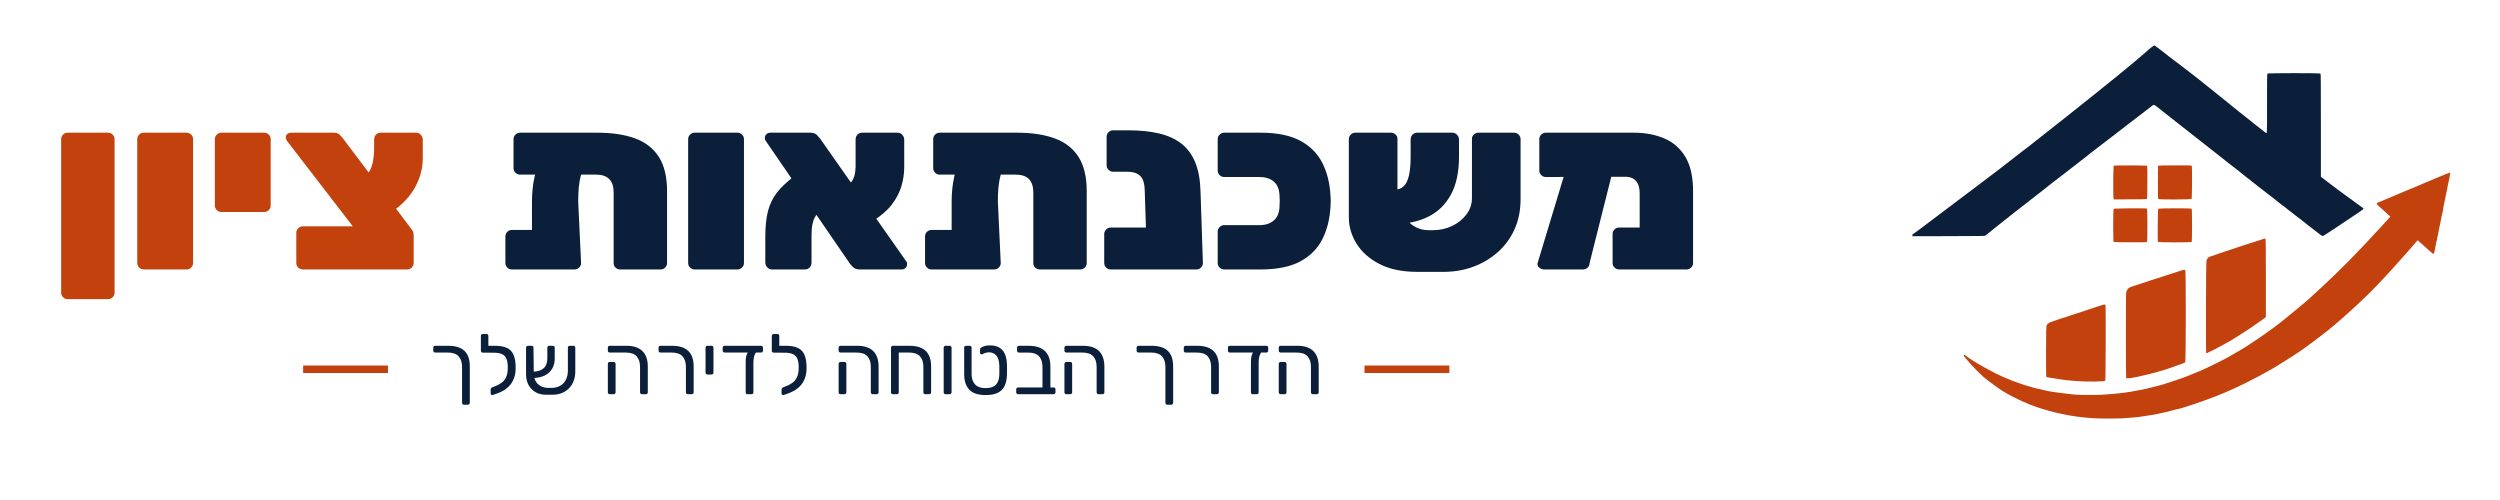
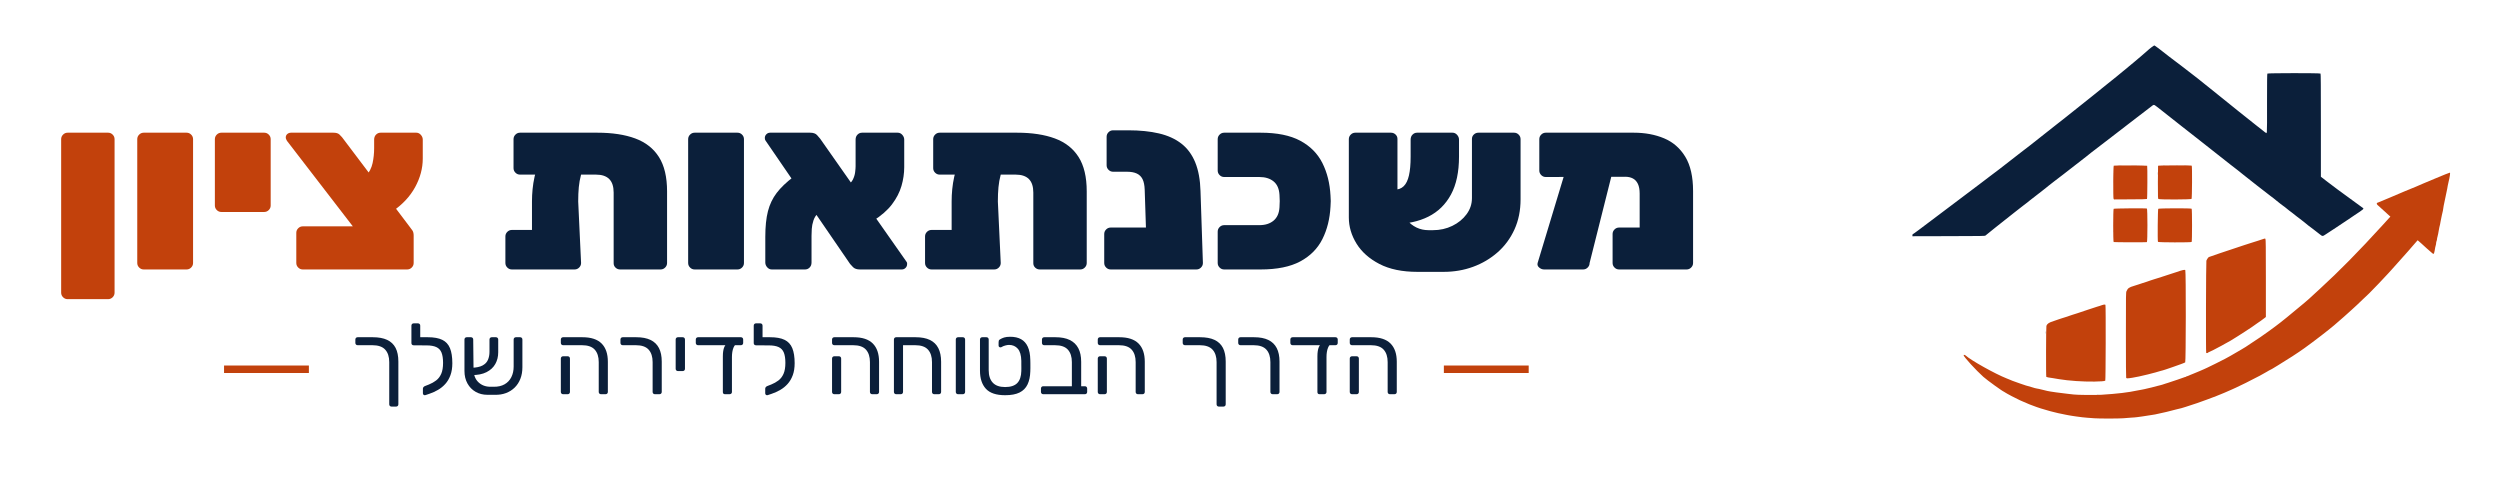
<svg xmlns="http://www.w3.org/2000/svg" viewBox="0 0 1002 200" width="1002" height="200" role="img" aria-label="משכנתאות ציון">
  <g transform="translate(766.5 18) scale(0.358)">
    <path fill="#0b1f3a" fill-rule="evenodd" d="M206.8,391.8C207.3,391.7 208.0,391.7 208.4,391.8C208.8,391.8 208.4,391.9 207.5,391.9C206.6,391.9 206.2,391.8 206.8,391.8ZM149.4,322.0C149.4,320.8 149.5,320.3 149.6,320.9C149.6,321.5 149.6,322.5 149.6,323.1C149.5,323.7 149.4,323.2 149.4,322.0ZM-0.0,213.1C-0.0,212.5 0.1,212.0 0.3,212.0C0.5,212.0 3.4,209.9 6.9,207.3C10.3,204.7 26.4,192.6 42.5,180.5C58.6,168.4 74.0,156.8 76.6,154.8C79.3,152.8 84.0,149.2 87.1,146.8C90.3,144.4 94.8,141.0 97.2,139.2C103.1,134.7 116.4,124.4 118.8,122.4C119.9,121.5 122.5,119.6 124.5,118.0C126.5,116.4 129.4,114.2 130.9,113.1C140.0,105.9 156.2,93.2 160.8,89.5C162.5,88.2 167.1,84.6 171.0,81.5C179.5,74.8 180.7,73.8 200.0,58.4C208.1,51.8 216.0,45.5 217.5,44.3C222.0,40.8 235.7,29.7 236.0,29.3C236.1,29.2 237.0,28.5 238.0,27.7C239.0,26.9 241.0,25.3 242.3,24.1C243.7,23.0 246.6,20.6 248.7,18.8C250.8,17.0 252.9,15.3 253.3,14.9C253.8,14.5 254.9,13.6 255.8,12.8C257.7,11.3 259.3,9.9 261.8,7.6C265.7,4.0 270.4,0.4 271.0,0.6C271.7,0.9 279.3,6.6 280.0,7.3C280.2,7.6 290.0,15.1 301.7,23.9C307.1,28.0 312.4,32.1 313.5,33.0C314.6,33.8 317.4,36.0 319.7,37.8C322.0,39.6 324.7,41.8 325.8,42.7C329.5,45.6 343.4,56.7 348.6,61.0C359.2,69.6 368.9,77.4 384.2,89.5C396.1,99.0 396.3,99.1 396.5,98.6C396.5,98.4 396.7,97.7 396.8,97.2C397.0,96.6 397.1,81.9 397.0,64.4C397.0,40.3 397.1,32.5 397.4,32.1C397.9,31.5 456.3,31.4 456.9,32.1C457.2,32.4 457.3,45.7 457.3,90.0L457.3,147.6L464.4,153.1C468.3,156.1 473.6,160.1 476.2,162.0C482.2,166.4 501.2,180.3 503.6,182.0C505.9,183.6 506.4,183.1 494.3,191.1C491.9,192.7 489.3,194.5 488.7,194.9C488.0,195.4 484.7,197.6 481.2,199.9C477.7,202.2 474.3,204.4 473.7,204.9C472.4,205.8 468.2,208.6 463.0,211.9C459.1,214.5 459.2,214.5 455.9,211.9C454.5,210.8 451.2,208.3 448.7,206.3C446.2,204.4 443.7,202.5 443.1,202.1C442.6,201.6 440.8,200.2 439.2,198.9C437.5,197.7 435.9,196.3 435.5,196.0C435.1,195.7 432.9,194.0 430.5,192.2C428.1,190.4 426.0,188.7 425.7,188.4C425.4,188.2 424.8,187.7 424.4,187.4C423.6,186.9 420.9,184.8 416.9,181.5C416.2,181.0 415.4,180.4 415.1,180.2C414.8,180.1 413.4,178.9 411.9,177.8C410.4,176.6 408.6,175.2 408.0,174.7C407.4,174.2 405.6,172.8 404.2,171.6C402.7,170.5 401.1,169.2 400.6,168.9C400.2,168.6 399.6,168.2 399.3,167.9C398.8,167.5 395.4,164.8 385.5,157.2C379.9,152.9 375.0,149.0 370.8,145.6C369.1,144.3 366.2,141.9 364.2,140.3C362.2,138.8 358.6,136.0 356.3,134.2C347.8,127.4 330.3,113.6 325.2,109.7C322.9,107.9 317.7,103.8 313.5,100.5C309.3,97.2 304.1,93.1 302.0,91.5C296.8,87.5 294.8,85.9 285.9,78.8C281.7,75.5 277.4,72.2 276.4,71.3C275.3,70.5 273.6,69.2 272.6,68.4C270.3,66.7 270.2,66.7 267.8,68.6C265.5,70.4 265.5,70.4 259.6,74.9C257.2,76.8 253.1,79.8 250.7,81.7C248.2,83.6 244.3,86.6 242.0,88.4C238.5,91.0 229.8,97.7 223.7,102.5C217.4,107.4 212.9,110.9 200.1,120.6C197.4,122.7 195.1,124.6 195.0,124.7C194.9,124.8 192.1,127.0 188.7,129.6C185.3,132.2 180.5,135.9 178.0,137.9C175.5,139.8 171.5,143.0 169.0,144.9C166.5,146.8 162.2,150.1 159.3,152.3C156.5,154.5 153.4,156.9 152.5,157.6C151.5,158.4 150.6,159.1 150.3,159.4C150.0,159.6 147.9,161.3 145.5,163.2C143.1,165.0 141.1,166.6 141.0,166.7C140.9,166.8 138.9,168.4 136.5,170.2C134.1,172.0 132.0,173.7 131.7,173.9C131.5,174.1 130.2,175.2 128.9,176.2C127.6,177.2 125.5,178.8 124.3,179.7C123.1,180.6 121.1,182.2 119.8,183.2C118.5,184.2 115.8,186.3 113.8,187.9C111.8,189.5 107.0,193.2 103.3,196.2C99.6,199.1 94.6,203.1 92.2,205.0C84.9,211.0 82.6,212.8 81.8,213.4C81.1,214.0 78.4,214.0 40.5,214.1L-0.0,214.2L-0.0,213.1ZM224.8,208.5C224.8,207.6 224.8,207.2 224.9,207.8C225.0,208.3 225.0,209.0 224.9,209.4C224.8,209.8 224.8,209.4 224.8,208.5ZM224.8,148.5C224.8,143.7 224.9,141.8 224.9,144.3C225.0,146.7 225.0,150.6 224.9,152.9C224.9,155.3 224.8,153.3 224.8,148.5ZM274.8,143.8C274.8,142.5 274.8,142.1 274.9,142.8C275.0,143.4 275.0,144.5 274.9,145.1C274.8,145.7 274.8,145.1 274.8,143.8ZM230.3,134.8C231.4,134.7 233.2,134.7 234.3,134.8C235.3,134.8 234.4,134.9 232.2,134.9C230.0,134.9 229.1,134.8 230.3,134.8ZM244.8,134.8C247.5,134.7 251.9,134.7 254.6,134.8C257.3,134.8 255.1,134.9 249.7,134.9C244.3,134.9 242.0,134.8 244.8,134.8ZM280.1,134.8C280.8,134.7 281.9,134.7 282.6,134.8C283.3,134.8 282.7,134.9 281.3,134.9C280.0,134.9 279.4,134.8 280.1,134.8ZM294.9,134.8C295.5,134.7 296.6,134.7 297.2,134.8C297.9,134.8 297.4,134.9 296.2,134.9C294.9,134.9 294.3,134.8 294.9,134.8ZM304.1,134.8C305.3,134.7 307.3,134.7 308.6,134.8C309.8,134.8 308.8,134.9 306.3,134.9C303.9,134.9 302.8,134.8 304.1,134.8Z" />
    <path fill="#c2410c" fill-rule="evenodd" d="M203.7,418.0C201.9,417.8 198.3,417.6 195.7,417.4C191.1,417.0 189.9,416.9 183.5,416.0C182.0,415.8 179.9,415.5 178.8,415.3C177.7,415.2 176.1,414.9 175.2,414.7C174.2,414.5 172.6,414.2 171.5,414.0C170.4,413.8 168.5,413.4 167.2,413.1C165.9,412.9 164.2,412.5 163.3,412.3C162.5,412.2 160.6,411.7 159.2,411.3C157.7,410.9 155.8,410.4 154.8,410.2C153.9,409.9 152.8,409.6 152.3,409.5C147.4,408.1 145.8,407.6 143.8,407.0C141.5,406.3 136.9,404.7 134.7,403.8C131.5,402.6 130.3,402.2 128.4,401.3C127.3,400.8 126.3,400.3 126.2,400.3C126.0,400.3 125.2,400.0 124.2,399.5C123.3,399.1 121.5,398.3 120.3,397.8C116.3,396.0 105.6,390.4 103.6,389.0C103.1,388.6 102.6,388.3 102.5,388.3C101.6,388.3 83.6,375.4 79.4,371.6C71.5,364.6 57.3,349.1 57.3,347.4C57.3,346.7 58.8,347.0 59.7,347.8C65.4,353.1 92.8,368.4 105.3,373.3C107.5,374.2 108.2,374.4 109.5,375.0C111.0,375.7 112.6,376.3 115.2,377.2C116.5,377.6 119.0,378.5 120.8,379.2C126.3,381.1 127.4,381.5 133.7,383.2C134.7,383.5 136.2,383.9 137.0,384.2C137.9,384.4 138.9,384.7 139.3,384.7C139.6,384.7 140.7,384.9 141.5,385.1C142.4,385.4 144.7,385.9 146.5,386.3C148.3,386.7 150.4,387.2 151.0,387.4C153.9,388.1 167.4,390.0 174.5,390.7C176.7,390.9 179.5,391.2 180.8,391.4C184.5,391.9 204.7,392.1 211.3,391.7C229.8,390.5 241.1,389.2 252.3,386.8C253.7,386.6 255.7,386.2 256.7,386.0C257.7,385.8 259.0,385.5 259.7,385.4C260.3,385.2 262.0,384.8 263.5,384.5C265.9,384.0 268.4,383.4 274.3,381.8C275.3,381.5 276.8,381.1 277.5,381.0C278.2,380.8 279.2,380.5 279.7,380.4C280.1,380.2 281.6,379.7 283.0,379.3C284.4,378.9 285.8,378.5 286.2,378.3C286.5,378.2 287.4,377.9 288.0,377.7C288.6,377.5 290.7,376.9 292.5,376.2C294.3,375.5 296.4,374.8 297.0,374.7C298.1,374.4 302.6,372.8 304.4,372.1C305.0,371.8 305.6,371.7 305.8,371.7C306.1,371.7 306.4,371.5 306.5,371.3C306.6,371.2 306.9,371.0 307.2,371.0C307.6,371.0 308.6,370.6 311.5,369.3C311.9,369.2 313.0,368.7 314.0,368.3C316.1,367.5 317.8,366.8 318.8,366.3C319.2,366.2 320.5,365.6 321.7,365.1C322.9,364.7 325.0,363.7 326.3,363.1C327.7,362.5 329.4,361.7 330.0,361.4C332.5,360.3 346.7,353.2 349.7,351.6C355.3,348.6 356.3,348.0 361.6,344.9C364.5,343.2 367.5,341.4 368.3,341.0C371.0,339.5 374.2,337.5 380.3,333.3C382.6,331.8 386.7,329.0 389.5,327.2C392.2,325.3 396.3,322.4 398.7,320.7C401.0,318.9 404.4,316.4 406.2,315.2C412.0,311.0 424.4,300.9 438.8,288.8C441.5,286.6 446.2,282.4 450.3,278.5C451.5,277.4 454.2,274.9 456.3,273.0C477.7,253.4 499.4,231.4 526.3,201.9L535.1,192.2L533.8,191.1C533.1,190.4 530.0,187.6 527.0,184.9C524.0,182.1 521.2,179.6 520.8,179.3C519.6,178.4 519.5,176.7 520.7,176.7C520.9,176.7 527.1,174.1 534.4,171.0C541.8,167.8 549.4,164.6 551.3,163.8C556.9,161.6 560.3,160.2 563.5,158.8C565.1,158.0 569.1,156.3 572.3,155.0C575.5,153.7 581.6,151.1 585.9,149.3C594.2,145.8 601.2,143.0 601.7,143.0C602.3,143.0 601.7,147.6 600.1,154.0C599.8,155.2 599.5,156.8 599.3,157.7C599.2,158.5 598.9,160.1 598.7,161.2C598.5,162.3 598.1,164.2 597.8,165.5C597.2,168.8 596.4,172.5 594.8,179.9C594.6,181.2 594.3,182.6 594.3,183.0C594.3,183.4 594.1,184.5 593.9,185.6C593.6,186.6 593.1,188.8 592.8,190.3C592.5,191.9 592.1,193.8 591.9,194.7C591.7,195.5 591.5,196.8 591.3,197.7C591.1,199.4 590.5,202.1 589.9,204.3C589.7,205.2 589.5,206.6 589.3,207.5C589.0,209.9 588.3,212.9 587.8,214.9C587.5,215.8 587.3,217.0 587.3,217.5C587.3,218.0 587.1,218.9 586.8,219.6C586.6,220.2 586.3,221.2 586.3,221.9C586.3,222.5 586.2,223.4 586.0,223.9C585.8,224.4 585.5,225.7 585.3,226.7C585.0,229.1 584.3,232.3 584.0,233.2C583.6,234.3 583.0,234.2 581.2,232.5C580.2,231.6 577.9,229.5 575.8,227.8C573.8,226.0 571.2,223.7 570.0,222.5C568.8,221.4 567.3,220.1 566.7,219.6L565.6,218.7L562.2,222.6C560.3,224.7 557.0,228.5 554.9,231.0C552.7,233.5 550.5,236.0 550.0,236.5C545.0,242.1 538.2,249.8 536.7,251.4C535.7,252.6 533.9,254.5 532.7,255.8C531.5,257.1 526.7,262.2 522.0,267.2C517.3,272.1 512.5,277.0 511.5,278.0C510.4,279.0 506.9,282.3 503.8,285.3C500.7,288.4 495.1,293.6 491.3,297.0C485.4,302.4 482.3,305.1 472.0,314.0C465.9,319.2 450.8,330.9 439.0,339.4C432.4,344.2 418.8,353.0 409.3,358.7C405.9,360.7 402.9,362.5 402.7,362.7C402.4,362.8 401.1,363.5 399.8,364.2C398.6,364.9 397.3,365.5 397.2,365.7C396.9,365.9 394.7,367.1 389.0,370.3C387.5,371.1 378.8,375.6 373.0,378.5C369.7,380.1 364.6,382.6 362.2,383.7C361.2,384.1 359.3,385.0 357.8,385.7C354.5,387.2 353.6,387.6 349.8,389.2C348.2,389.9 346.3,390.6 345.7,390.9C344.2,391.6 342.9,392.1 341.0,392.8C340.2,393.2 339.0,393.6 338.4,393.9C337.9,394.1 337.3,394.3 337.1,394.3C336.9,394.3 333.6,395.6 330.5,396.8C326.3,398.5 312.1,403.4 305.7,405.3C303.7,405.9 301.7,406.5 301.1,406.7C300.6,406.8 299.5,407.1 298.6,407.3C297.8,407.5 296.3,407.9 295.3,408.1C287.3,410.2 280.6,411.9 275.8,412.8C274.4,413.1 272.5,413.5 271.7,413.7C270.8,413.9 269.2,414.2 268.0,414.3C266.8,414.5 264.5,414.9 262.8,415.1C261.2,415.4 258.6,415.8 257.0,416.0C255.4,416.2 253.1,416.5 251.8,416.7C250.5,416.9 247.4,417.2 244.8,417.3C242.3,417.5 238.2,417.8 235.8,418.0C230.8,418.4 208.3,418.4 203.7,418.0ZM183.0,376.3C175.2,375.7 170.1,375.2 164.0,374.2C162.3,373.9 159.3,373.4 157.5,373.1C155.7,372.8 153.3,372.5 152.2,372.3C151.1,372.1 150.0,371.8 149.9,371.7C149.4,371.2 149.6,315.6 150.0,314.5C150.9,312.1 153.0,310.7 158.3,309.1C160.9,308.2 162.4,307.7 163.8,307.2C164.4,307.0 165.7,306.5 166.8,306.2C167.9,305.8 169.4,305.4 170.0,305.2C170.6,304.9 172.1,304.5 173.2,304.2C174.3,303.8 175.7,303.4 176.3,303.1C177.0,302.9 178.3,302.4 179.3,302.1C181.1,301.6 182.1,301.3 184.7,300.4C185.3,300.1 186.3,299.8 186.8,299.7C187.4,299.5 191.7,298.1 196.3,296.5C201.0,294.9 205.7,293.4 206.7,293.1C207.7,292.8 209.0,292.4 209.7,292.2C214.3,290.5 215.8,290.3 216.1,291.2C216.6,292.4 216.4,375.6 215.9,375.9C214.5,377.1 195.9,377.3 183.0,376.3ZM239.3,372.7C239.1,372.3 239.0,356.7 239.0,324.6C239.0,277.7 239.0,277.2 239.7,275.7C241.2,272.3 242.5,271.4 248.3,269.7C250.3,269.1 252.4,268.4 253.0,268.2C254.6,267.6 256.7,266.9 257.8,266.6C258.4,266.5 260.3,265.8 262.2,265.2C264.0,264.5 265.9,263.8 266.5,263.7C267.1,263.5 268.7,263.0 270.2,262.5C271.6,262.1 273.7,261.4 274.7,261.1C275.7,260.8 277.0,260.4 277.7,260.2C278.3,259.9 279.4,259.6 280.0,259.4C280.6,259.1 281.6,258.8 282.2,258.7C282.7,258.5 283.5,258.3 284.0,258.1C284.5,257.9 286.4,257.3 288.3,256.7C290.3,256.1 293.6,255.0 295.7,254.3C302.5,251.9 305.0,251.4 305.5,252.2C306.3,253.3 306.2,354.7 305.4,355.4C304.8,355.9 299.2,358.0 291.0,360.8C288.0,361.9 284.7,363.0 283.7,363.3C282.7,363.7 281.2,364.1 280.5,364.3C279.8,364.5 278.4,364.9 277.5,365.1C272.4,366.6 270.1,367.3 269.3,367.4C268.9,367.5 266.5,368.1 264.0,368.8C261.5,369.4 258.6,370.1 257.6,370.3C256.7,370.5 254.9,370.9 253.7,371.2C249.2,372.2 242.7,373.3 240.6,373.3C240.0,373.3 239.6,373.1 239.3,372.7ZM328.9,344.8C328.4,344.3 328.7,242.9 329.1,241.6C329.7,240.0 331.2,237.8 331.9,237.5C333.2,237.0 339.1,234.9 344.0,233.3C346.8,232.4 349.7,231.4 350.3,231.2C351.9,230.6 352.7,230.3 362.0,227.3C366.5,225.8 370.7,224.4 371.3,224.2C372.0,223.9 374.8,223.0 377.5,222.2C380.2,221.3 382.9,220.5 383.5,220.3C384.1,220.1 385.5,219.7 386.7,219.3C387.9,218.9 389.4,218.4 390.0,218.2C394.3,216.6 394.8,216.6 395.2,217.2C395.6,217.7 395.7,225.9 395.7,261.2L395.7,304.6L394.2,305.8C393.5,306.4 391.9,307.6 390.7,308.4C389.5,309.2 387.3,310.7 385.8,311.8C384.4,312.8 382.0,314.4 380.7,315.4C373.3,320.5 353.6,333.0 352.8,333.0C352.7,333.0 351.4,333.7 349.9,334.6C348.4,335.5 346.6,336.5 345.8,336.9C345.1,337.2 343.9,337.8 343.3,338.2C341.2,339.5 332.2,344.0 331.8,344.0C331.6,344.0 331.2,344.2 331.0,344.5C330.6,345.0 329.3,345.2 328.9,344.8ZM225.3,220.7C224.6,220.2 224.6,184.4 225.3,183.5C225.7,183.0 261.1,182.7 262.5,183.2C263.3,183.5 263.3,220.5 262.5,220.8C261.6,221.1 225.9,221.0 225.3,220.7ZM274.9,220.5C274.3,219.1 274.7,184.1 275.2,183.5C275.9,182.8 311.9,182.7 312.6,183.4C313.2,184.0 313.2,220.0 312.6,220.6C311.9,221.3 275.1,221.2 274.9,220.5ZM225.2,172.3C224.6,171.4 224.8,135.8 225.4,135.2C225.7,134.8 262.4,134.9 262.8,135.3C263.2,135.7 263.1,172.1 262.6,172.5C262.4,172.7 256.0,172.9 244.0,172.9L225.7,173.0L225.2,172.3ZM275.4,172.5C274.9,172.1 274.8,171.1 274.8,153.9C274.8,143.9 274.9,135.6 275.0,135.3C275.3,134.8 312.2,134.7 312.7,135.2C313.3,135.9 313.1,171.7 312.5,172.4C311.7,173.2 276.5,173.3 275.4,172.5Z" />
  </g>
  <g fill="#0b1f3a" transform="translate(682.5 108)">
    <path transform="translate(-69.1 0.0) scale(0.096 -0.096)" d="M396.0 387.0 64.0 386.0Q53.0 386.0 45.0 394.0Q37.0 402.0 37.0 413.0V544.0Q37.0 555.0 45.0 563.0Q53.0 571.0 64.0 571.0H432.0Q502.0 571.0 558.0 547.5Q614.0 524.0 646.5 470.5Q679.0 417.0 679.0 327.0V27.0Q679.0 16.0 671.0 8.0Q663.0 0.0 652.0 0.0H370.0Q359.0 0.0 351.0 8.0Q343.0 16.0 343.0 27.0V148.0Q343.0 159.0 351.0 167.0Q359.0 175.0 370.0 175.0H456.0V317.0Q456.0 342.0 448.5 357.5Q441.0 373.0 427.5 380.0Q414.0 387.0 396.0 387.0ZM57.0 0.0Q46.0 0.0 36.5 8.0Q27.0 16.0 30.0 27.0L153.0 434.0Q156.0 445.0 162.5 453.0Q169.0 461.0 180.0 461.0H321.0Q332.0 461.0 341.5 450.5Q351.0 440.0 348.0 429.0L247.0 27.0Q247.0 16.0 239.0 8.0Q231.0 0.0 220.0 0.0Z" />
    <path transform="translate(-146.4 0.0) scale(0.096 -0.096)" d="M398.0 164.0Q442.0 164.0 479.0 182.0Q516.0 200.0 538.5 230.5Q561.0 261.0 561.0 298.0V545.0Q561.0 556.0 569.0 563.5Q577.0 571.0 588.0 571.0H737.0Q748.0 571.0 756.0 563.0Q764.0 555.0 764.0 544.0V293.0Q764.0 223.0 738.5 167.0Q713.0 111.0 668.0 71.5Q623.0 32.0 565.5 11.0Q508.0 -10.0 443.0 -10.0H333.0Q238.0 -10.0 174.5 23.0Q111.0 56.0 79.0 108.0Q47.0 160.0 47.0 217.0V544.0Q47.0 555.0 55.0 563.0Q63.0 571.0 74.0 571.0H223.0Q234.0 571.0 242.0 563.5Q250.0 556.0 250.0 545.0V335.0Q250.0 253.0 287.5 208.5Q325.0 164.0 380.0 164.0ZM236.0 190.0 237.0 333.0Q261.0 333.0 276.0 347.5Q291.0 362.0 298.0 392.5Q305.0 423.0 305.0 471.0V542.0Q305.0 555.0 313.0 563.0Q321.0 571.0 332.0 571.0H480.0Q491.0 571.0 499.0 562.0Q507.0 553.0 507.0 542.0V471.0Q507.0 375.0 473.5 313.0Q440.0 251.0 379.0 220.5Q318.0 190.0 236.0 190.0Z" />
    <path transform="translate(-198.0 0.0) scale(0.096 -0.096)" d="M64.0 0.0Q53.0 0.0 45.0 8.0Q37.0 16.0 37.0 27.0V158.0Q37.0 169.0 45.0 177.0Q53.0 185.0 64.0 185.0H211.0Q248.0 185.0 270.5 204.0Q293.0 223.0 295.0 260.0Q296.0 275.0 296.0 285.5Q296.0 296.0 295.0 311.0Q293.0 349.0 270.5 367.5Q248.0 386.0 211.0 386.0H64.0Q53.0 386.0 45.0 394.0Q37.0 402.0 37.0 413.0V544.0Q37.0 555.0 45.0 563.0Q53.0 571.0 64.0 571.0H216.0Q319.0 571.0 381.5 537.5Q444.0 504.0 474.0 444.5Q504.0 385.0 508.0 308.0Q509.0 293.0 509.0 285.5Q509.0 278.0 508.0 263.0Q504.0 186.0 474.0 126.5Q444.0 67.0 381.5 33.5Q319.0 0.0 216.0 0.0Z" />
    <path transform="translate(-243.0 0.0) scale(0.096 -0.096)" d="M59.0 0.0Q48.0 0.0 40.0 8.0Q32.0 16.0 32.0 27.0V148.0Q32.0 159.0 40.0 167.0Q48.0 175.0 59.0 175.0H414.0V27.0Q414.0 16.0 406.0 8.0Q398.0 0.0 387.0 0.0ZM238.0 0.0Q227.0 0.0 219.0 8.0Q211.0 16.0 211.0 27.0L201.0 333.0Q200.0 361.0 192.0 377.0Q184.0 393.0 168.0 400.5Q152.0 408.0 127.0 408.0H69.0Q58.0 408.0 50.0 416.0Q42.0 424.0 42.0 435.0V554.0Q42.0 565.0 50.0 573.0Q58.0 581.0 69.0 581.0H132.0Q205.0 581.0 260.5 568.0Q316.0 555.0 354.0 525.5Q392.0 496.0 412.0 447.0Q432.0 398.0 434.0 327.0L444.0 27.0Q444.0 16.0 436.0 8.0Q428.0 0.0 417.0 0.0Z" />
    <path transform="translate(-315.1 0.0) scale(0.096 -0.096)" d="M96.0 396.0Q85.0 396.0 77.0 404.0Q69.0 412.0 69.0 423.0V544.0Q69.0 555.0 77.0 563.0Q85.0 571.0 96.0 571.0H419.0Q512.0 571.0 577.0 547.0Q642.0 523.0 676.0 469.5Q710.0 416.0 710.0 326.0V27.0Q710.0 16.0 702.0 8.0Q694.0 0.0 683.0 0.0H514.0Q503.0 0.0 495.0 7.5Q487.0 15.0 487.0 26.0V321.0Q487.0 359.0 468.5 377.5Q450.0 396.0 413.0 396.0ZM250.0 482.0H311.0Q349.0 482.0 362.0 468.5Q375.0 455.0 368.0 441.0Q357.0 418.0 350.5 394.0Q344.0 370.0 341.5 343.5Q339.0 317.0 339.0 284.0L351.0 27.0Q351.0 16.0 343.0 8.0Q335.0 0.0 324.0 0.0H62.0Q51.0 0.0 43.0 8.0Q35.0 16.0 35.0 27.0V138.0Q35.0 149.0 43.0 157.0Q51.0 165.0 62.0 165.0H146.0V284.0Q146.0 309.0 148.5 335.0Q151.0 361.0 157.0 388.0Q163.0 415.0 174.0 441.0Q181.0 457.0 197.0 469.5Q213.0 482.0 250.0 482.0Z" />
    <path transform="translate(-379.8 0.0) scale(0.096 -0.096)" d="M437.0 0.0Q418.0 0.0 408.5 9.5Q399.0 19.0 396.0 23.0L43.0 538.0Q40.0 542.0 40.0 549.0Q40.0 558.0 46.5 564.5Q53.0 571.0 62.0 571.0H229.0Q249.0 571.0 258.0 561.0Q267.0 551.0 271.0 546.0L631.0 33.0Q634.0 29.0 634.0 26.5Q634.0 24.0 634.0 22.0Q634.0 13.0 627.5 6.5Q621.0 0.0 612.0 0.0ZM69.0 0.0Q58.0 0.0 50.0 9.0Q42.0 18.0 42.0 29.0V136.0Q42.0 200.0 53.0 243.0Q64.0 286.0 89.5 319.5Q115.0 353.0 160.0 387.0L264.0 237.0Q249.0 223.0 243.0 204.5Q237.0 186.0 236.0 169.0Q235.0 152.0 235.0 140.0V29.0Q235.0 16.0 227.0 8.0Q219.0 0.0 208.0 0.0ZM492.0 203.0 382.0 350.0Q400.0 360.0 407.5 375.0Q415.0 390.0 417.0 405.5Q419.0 421.0 419.0 431.0V542.0Q419.0 555.0 427.0 563.0Q435.0 571.0 446.0 571.0H595.0Q606.0 571.0 614.0 562.0Q622.0 553.0 622.0 542.0V427.0Q622.0 388.0 610.5 348.5Q599.0 309.0 571.0 272.0Q543.0 235.0 492.0 203.0Z" />
    <path transform="translate(-411.2 0.0) scale(0.096 -0.096)" d="M74.0 0.0Q63.0 0.0 55.0 8.0Q47.0 16.0 47.0 27.0V544.0Q47.0 555.0 55.0 563.0Q63.0 571.0 74.0 571.0H253.0Q264.0 571.0 272.0 563.0Q280.0 555.0 280.0 544.0V27.0Q280.0 16.0 272.0 8.0Q264.0 0.0 253.0 0.0Z" />
    <path transform="translate(-483.3 0.0) scale(0.096 -0.096)" d="M96.0 396.0Q85.0 396.0 77.0 404.0Q69.0 412.0 69.0 423.0V544.0Q69.0 555.0 77.0 563.0Q85.0 571.0 96.0 571.0H419.0Q512.0 571.0 577.0 547.0Q642.0 523.0 676.0 469.5Q710.0 416.0 710.0 326.0V27.0Q710.0 16.0 702.0 8.0Q694.0 0.0 683.0 0.0H514.0Q503.0 0.0 495.0 7.5Q487.0 15.0 487.0 26.0V321.0Q487.0 359.0 468.5 377.5Q450.0 396.0 413.0 396.0ZM250.0 482.0H311.0Q349.0 482.0 362.0 468.5Q375.0 455.0 368.0 441.0Q357.0 418.0 350.5 394.0Q344.0 370.0 341.5 343.5Q339.0 317.0 339.0 284.0L351.0 27.0Q351.0 16.0 343.0 8.0Q335.0 0.0 324.0 0.0H62.0Q51.0 0.0 43.0 8.0Q35.0 16.0 35.0 27.0V138.0Q35.0 149.0 43.0 157.0Q51.0 165.0 62.0 165.0H146.0V284.0Q146.0 309.0 148.5 335.0Q151.0 361.0 157.0 388.0Q163.0 415.0 174.0 441.0Q181.0 457.0 197.0 469.5Q213.0 482.0 250.0 482.0Z" />
  </g>
  <g fill="#c2410c" transform="translate(682.5 108)">
    <path transform="translate(-569.6 0.0) scale(0.096 -0.096)" d="M88.0 0.0Q77.0 0.0 69.0 8.0Q61.0 16.0 61.0 27.0V153.0Q61.0 164.0 69.0 172.0Q77.0 180.0 88.0 180.0H297.0L22.0 537.0Q21.0 539.0 19.0 543.0Q17.0 547.0 17.0 551.0Q17.0 560.0 23.5 565.5Q30.0 571.0 39.0 571.0H216.0Q233.0 571.0 241.0 563.5Q249.0 556.0 252.0 552.0L536.0 176.0Q541.0 170.0 546.0 162.5Q551.0 155.0 551.0 141.0V27.0Q551.0 16.0 543.0 8.0Q535.0 0.0 524.0 0.0ZM463.0 243.0 352.0 390.0Q373.0 414.0 379.5 444.0Q386.0 474.0 386.0 506.0V542.0Q386.0 555.0 394.0 563.0Q402.0 571.0 413.0 571.0H562.0Q573.0 571.0 581.0 562.0Q589.0 553.0 589.0 542.0V463.0Q589.0 402.0 557.0 343.5Q525.0 285.0 463.0 243.0Z" />
    <path transform="translate(-600.7 0.0) scale(0.096 -0.096)" d="M72.0 240.0Q61.0 240.0 53.0 248.0Q45.0 256.0 45.0 267.0V544.0Q45.0 555.0 53.0 563.0Q61.0 571.0 72.0 571.0H251.0Q262.0 571.0 270.0 563.0Q278.0 555.0 278.0 544.0V267.0Q278.0 256.0 270.0 248.0Q262.0 240.0 251.0 240.0Z" />
    <path transform="translate(-632.0 0.0) scale(0.096 -0.096)" d="M74.0 0.0Q63.0 0.0 55.0 8.0Q47.0 16.0 47.0 27.0V544.0Q47.0 555.0 55.0 563.0Q63.0 571.0 74.0 571.0H253.0Q264.0 571.0 272.0 563.0Q280.0 555.0 280.0 544.0V27.0Q280.0 16.0 272.0 8.0Q264.0 0.0 253.0 0.0Z" />
    <path transform="translate(-662.5 0.0) scale(0.096 -0.096)" d="M74.0 -124.0Q63.0 -124.0 55.0 -116.0Q47.0 -108.0 47.0 -97.0V544.0Q47.0 555.0 55.0 563.0Q63.0 571.0 74.0 571.0H243.0Q254.0 571.0 262.0 563.0Q270.0 555.0 270.0 544.0V-97.0Q270.0 -108.0 262.0 -116.0Q254.0 -124.0 243.0 -124.0Z" />
  </g>
-   <g fill="#0b1f3a" transform="translate(530.9 158)">
-     <path transform="translate(-21.0 0.0) scale(0.034 -0.034)" d="M479.8 0.0Q469.6 0.0 463.2 6.3Q456.8 12.6 456.8 22.8V321.8Q456.8 402.1 416.8 446.6Q376.8 491.1 287.8 491.1H100.0Q89.8 491.1 83.4 497.4Q77.1 503.8 77.1 514.0V548.1Q77.1 558.2 83.4 564.6Q89.8 571.0 100.0 571.0H292.8Q422.8 571.0 485.5 508.1Q548.2 445.2 548.2 325.1V22.9Q548.2 12.8 541.8 6.4Q535.4 0.0 525.2 0.0ZM100.0 0.0Q89.8 0.0 83.4 6.4Q77.1 12.8 77.1 22.9V357.2Q77.1 367.4 83.4 373.8Q89.8 380.2 100.0 380.2H145.5Q155.7 380.2 162.1 373.8Q168.4 367.4 168.4 357.2V22.9Q168.4 12.8 162.1 6.4Q155.7 0.0 145.5 0.0Z" />
-     <path transform="translate(-40.0 0.0) scale(0.034 -0.034)" d="M330.0 0.0Q308.0 0.0 308.0 22.0V378.6Q308.0 437.7 321.9 471.0Q335.8 504.2 356.6 504.2H455.0Q430.0 504.2 414.5 466.3Q399.0 428.4 399.0 371.9V22.0Q399.0 12.0 392.1 6.0Q385.1 0.0 375.1 0.0ZM59.8 491.1Q49.6 491.1 43.2 497.4Q36.8 503.8 36.8 514.0V548.1Q36.8 558.2 43.2 564.6Q49.6 571.0 59.8 571.0H488.7Q498.9 571.0 505.2 564.6Q511.6 558.2 511.6 548.1V514.0Q511.6 504.0 505.4 497.5Q499.2 491.1 488.7 491.1Z" />
-     <path transform="translate(-58.3 0.0) scale(0.034 -0.034)" d="M399.8 0.0Q389.6 0.0 383.2 6.3Q376.8 12.6 376.8 22.8V321.8Q376.8 402.1 336.8 446.6Q296.8 491.1 207.8 491.1H77.3Q67.1 491.1 60.8 497.4Q54.4 503.8 54.4 514.0V548.1Q54.4 558.2 60.8 564.6Q67.1 571.0 77.3 571.0H212.9Q299.4 571.0 355.9 543.8Q412.4 516.6 440.3 462.4Q468.2 408.2 468.2 327.0V22.9Q468.2 12.8 461.8 6.4Q455.4 0.0 445.2 0.0Z" />
-     <path transform="translate(-77.5 0.0) scale(0.034 -0.034)" d="M402.7 321.8Q402.7 402.1 362.2 446.6Q321.8 491.1 232.8 491.1H86.1Q75.9 491.1 69.6 497.4Q63.2 503.8 63.2 514.0V548.1Q63.2 558.2 69.6 564.6Q75.9 571.0 86.1 571.0H238.0Q324.5 571.0 381.4 544.6Q438.2 518.2 466.2 464.4Q494.1 410.6 494.1 327.0V-101.1Q494.1 -111.2 487.7 -117.6Q481.3 -124.0 471.1 -124.0H425.6Q415.4 -124.0 409.1 -117.7Q402.7 -111.4 402.7 -101.2Z" />
-     <path transform="translate(-106.9 0.0) scale(0.034 -0.034)" d="M479.8 0.0Q469.6 0.0 463.2 6.3Q456.8 12.6 456.8 22.8V321.8Q456.8 402.1 416.8 446.6Q376.8 491.1 287.8 491.1H100.0Q89.8 491.1 83.4 497.4Q77.1 503.8 77.1 514.0V548.1Q77.1 558.2 83.4 564.6Q89.8 571.0 100.0 571.0H292.8Q422.8 571.0 485.5 508.1Q548.2 445.2 548.2 325.1V22.9Q548.2 12.8 541.8 6.4Q535.4 0.0 525.2 0.0ZM100.0 0.0Q89.8 0.0 83.4 6.4Q77.1 12.8 77.1 22.9V357.2Q77.1 367.4 83.4 373.8Q89.8 380.2 100.0 380.2H145.5Q155.7 380.2 162.1 373.8Q168.4 367.4 168.4 357.2V22.9Q168.4 12.8 162.1 6.4Q155.7 0.0 145.5 0.0Z" />
-     <path transform="translate(-125.4 0.0) scale(0.034 -0.034)" d="M75.9 0.0Q65.7 0.0 59.3 6.4Q52.9 12.8 52.9 22.9V57.0Q52.9 67.2 59.3 73.6Q65.7 79.9 75.9 79.9H362.6V321.6Q362.6 401.9 322.6 446.4Q282.6 490.9 193.6 490.9H85.9Q75.7 490.9 69.3 497.2Q62.9 503.6 62.9 513.8V548.1Q62.9 558.2 69.3 564.6Q75.7 571.0 85.9 571.0H198.6Q285.1 571.0 342.0 543.1Q398.9 515.2 427.4 460.7Q455.9 406.1 455.9 325.3V79.9H492.9Q503.1 79.9 509.5 73.6Q515.9 67.2 515.9 57.0V22.9Q515.9 12.8 509.5 6.4Q503.1 0.0 492.9 0.0Z" />
-     <path transform="translate(-146.9 0.0) scale(0.034 -0.034)" d="M324.2 -10.0Q190.0 -10.0 130.9 54.8Q71.9 119.5 71.9 235.3V548.1Q71.9 558.2 78.2 564.6Q84.6 571.0 94.8 571.0H136.4Q146.6 571.0 152.9 564.6Q159.3 558.2 159.3 548.1V240.3Q159.3 159.5 200.0 115.7Q240.7 71.8 324.0 71.8Q407.1 71.8 445.8 112.0Q484.4 152.1 486.1 232.2Q486.9 242.4 486.5 262.7Q486.1 282.9 486.1 303.7Q486.1 324.5 486.1 334.5Q484.4 417.8 450.8 455.9Q417.2 494.0 363.1 494.0Q346.4 494.0 324.4 487.8Q302.3 481.7 286.6 471.6Q277.6 466.8 268.0 471.2Q258.4 475.7 258.4 486.6V518.4Q258.4 527.8 260.3 535.6Q262.1 543.4 271.1 548.8Q290.8 561.1 314.2 568.4Q337.5 575.6 375.1 575.6Q440.0 575.6 483.9 551.1Q527.8 526.5 551.1 475.5Q574.5 424.6 576.1 345.1Q576.9 335.1 576.9 310.8Q576.9 286.6 577.0 261.9Q577.1 237.2 576.1 227.2Q573.8 150.6 548.2 97.3Q522.8 44.1 468.5 17.0Q414.2 -10.0 324.2 -10.0Z" />
-     <path transform="translate(-155.3 0.0) scale(0.034 -0.034)" d="M100.0 0.0Q89.8 0.0 83.4 6.4Q77.1 12.8 77.1 22.9V548.1Q77.1 558.2 83.4 564.6Q89.8 571.0 100.0 571.0H147.4Q157.6 571.0 163.9 564.6Q170.3 558.2 170.3 548.1V22.9Q170.3 12.8 163.9 6.4Q157.6 0.0 147.4 0.0Z" />
-     <path transform="translate(-176.4 0.0) scale(0.034 -0.034)" d="M100.0 0.0Q89.8 0.0 83.4 6.4Q77.1 12.8 77.1 22.9V548.1Q77.1 558.2 83.4 564.6Q89.8 571.0 100.0 571.0H294.5Q381.4 571.0 437.8 543.6Q494.3 516.2 522.1 461.6Q549.9 406.9 549.9 325.1V22.9Q549.9 12.8 543.6 6.4Q537.2 0.0 527.0 0.0H481.5Q471.3 0.0 464.9 6.3Q458.6 12.6 458.6 22.8V321.8Q458.6 402.1 418.5 446.6Q378.5 491.1 289.5 491.1H168.4V22.9Q168.4 12.8 162.1 6.4Q155.7 0.0 145.5 0.0Z" />
-     <path transform="translate(-197.4 0.0) scale(0.034 -0.034)" d="M479.8 0.0Q469.6 0.0 463.2 6.3Q456.8 12.6 456.8 22.8V321.8Q456.8 402.1 416.8 446.6Q376.8 491.1 287.8 491.1H100.0Q89.8 491.1 83.4 497.4Q77.1 503.8 77.1 514.0V548.1Q77.1 558.2 83.4 564.6Q89.8 571.0 100.0 571.0H292.8Q422.8 571.0 485.5 508.1Q548.2 445.2 548.2 325.1V22.9Q548.2 12.8 541.8 6.4Q535.4 0.0 525.2 0.0ZM100.0 0.0Q89.8 0.0 83.4 6.4Q77.1 12.8 77.1 22.9V357.2Q77.1 367.4 83.4 373.8Q89.8 380.2 100.0 380.2H145.5Q155.7 380.2 162.1 373.8Q168.4 367.4 168.4 357.2V22.9Q168.4 12.8 162.1 6.4Q155.7 0.0 145.5 0.0Z" />
-     <path transform="translate(-223.6 0.0) scale(0.034 -0.034)" d="M199.8 -9.3Q190.6 -12.1 182.8 -6.7Q175.0 -1.3 175.0 8.9V55.2Q175.0 63.8 180.7 71.1Q186.3 78.3 197.1 82.3L235.5 97.4Q275.4 113.5 307.7 138.0Q339.9 162.4 358.5 204.3Q377.0 246.2 377.0 314.2Q377.0 379.0 361.4 417.2Q345.9 455.5 309.3 472.3Q272.8 489.2 210.4 489.2H179.6Q169.6 489.2 163.1 495.6Q156.6 501.9 156.6 512.1V548.4Q156.6 558.4 163.1 564.7Q169.6 571.0 179.6 571.0H223.8Q315.1 571.0 368.9 544.9Q422.7 518.8 446.3 461.3Q469.9 403.9 469.9 310.6Q469.9 241.3 450.8 190.0Q431.8 138.6 399.3 102.7Q366.9 66.8 326.0 43.2Q285.2 19.6 241.4 4.8ZM202.0 489.2 82.8 490.0Q72.6 490.0 66.2 496.0Q59.9 501.9 59.9 512.1V687.1Q59.9 697.2 66.2 703.6Q72.6 710.0 82.8 710.0H125.3Q135.5 710.0 141.9 703.6Q148.2 697.2 148.2 687.1V571.0H204.4Z" />
-     <path transform="translate(-242.5 0.0) scale(0.034 -0.034)" d="M330.0 0.0Q308.0 0.0 308.0 22.0V378.6Q308.0 437.7 321.9 471.0Q335.8 504.2 356.6 504.2H455.0Q430.0 504.2 414.5 466.3Q399.0 428.4 399.0 371.9V22.0Q399.0 12.0 392.1 6.0Q385.1 0.0 375.1 0.0ZM59.8 491.1Q49.6 491.1 43.2 497.4Q36.8 503.8 36.8 514.0V548.1Q36.8 558.2 43.2 564.6Q49.6 571.0 59.8 571.0H488.7Q498.9 571.0 505.2 564.6Q511.6 558.2 511.6 548.1V514.0Q511.6 504.0 505.4 497.5Q499.2 491.1 488.7 491.1Z" />
-     <path transform="translate(-250.5 0.0) scale(0.034 -0.034)" d="M93.1 231.9Q82.9 231.9 76.6 238.2Q70.2 244.6 70.2 254.8V548.1Q70.2 558.2 76.6 564.6Q82.9 571.0 93.1 571.0H140.5Q150.7 571.0 157.1 564.6Q163.4 558.2 163.4 548.1V254.8Q163.4 244.6 157.1 238.2Q150.7 231.9 140.5 231.9Z" />
-     <path transform="translate(-268.8 0.0) scale(0.034 -0.034)" d="M399.8 0.0Q389.6 0.0 383.2 6.3Q376.8 12.6 376.8 22.8V321.8Q376.8 402.1 336.8 446.6Q296.8 491.1 207.8 491.1H77.3Q67.1 491.1 60.8 497.4Q54.4 503.8 54.4 514.0V548.1Q54.4 558.2 60.8 564.6Q67.1 571.0 77.3 571.0H212.9Q299.4 571.0 355.9 543.8Q412.4 516.6 440.3 462.4Q468.2 408.2 468.2 327.0V22.9Q468.2 12.8 461.8 6.4Q455.4 0.0 445.2 0.0Z" />
-     <path transform="translate(-289.9 0.0) scale(0.034 -0.034)" d="M479.8 0.0Q469.6 0.0 463.2 6.3Q456.8 12.6 456.8 22.8V321.8Q456.8 402.1 416.8 446.6Q376.8 491.1 287.8 491.1H100.0Q89.8 491.1 83.4 497.4Q77.1 503.8 77.1 514.0V548.1Q77.1 558.2 83.4 564.6Q89.8 571.0 100.0 571.0H292.8Q422.8 571.0 485.5 508.1Q548.2 445.2 548.2 325.1V22.9Q548.2 12.8 541.8 6.4Q535.4 0.0 525.2 0.0ZM100.0 0.0Q89.8 0.0 83.4 6.4Q77.1 12.8 77.1 22.9V357.2Q77.1 367.4 83.4 373.8Q89.8 380.2 100.0 380.2H145.5Q155.7 380.2 162.1 373.8Q168.4 367.4 168.4 357.2V22.9Q168.4 12.8 162.1 6.4Q155.7 0.0 145.5 0.0Z" />
-     <path transform="translate(-322.4 0.0) scale(0.034 -0.034)" d="M361.4 74.6Q425.8 73.8 470.5 99.1Q515.2 124.4 538.5 170.8Q561.8 217.1 561.8 276.9V548.2Q561.8 558.4 568.2 564.7Q574.6 571.0 584.8 571.0H626.5Q636.7 571.0 643.1 564.6Q649.4 558.2 649.4 548.1V270.2Q649.4 205.9 629.2 154.4Q609.0 102.9 572.1 66.6Q535.2 30.4 484.7 11.4Q434.1 -7.6 373.1 -5.9H298.1Q233.1 -5.9 181.0 23.8Q128.9 53.6 98.9 107.6Q68.9 161.6 68.9 233.2V548.1Q68.9 558.2 75.3 564.6Q81.7 571.0 91.9 571.0H133.6Q143.8 571.0 150.2 564.7Q156.6 558.4 156.6 548.2L159.8 252.9Q159.8 166.9 207.9 120.8Q255.9 74.6 329.6 74.6ZM139.3 191.6 137.1 264.8Q210.6 266.4 250.0 287.8Q289.4 309.2 304.5 345.0Q319.6 380.8 319.6 423.9V547.7Q319.6 558.2 326.0 564.6Q332.4 571.0 342.6 571.0H384.1Q394.3 571.0 400.7 564.4Q407.1 557.9 407.1 547.7V419.8Q407.1 354.7 378.0 302.8Q349.0 251.0 289.6 220.9Q230.2 190.8 139.3 191.6Z" />
-     <path transform="translate(-340.2 0.0) scale(0.034 -0.034)" d="M199.8 -9.3Q190.6 -12.1 182.8 -6.7Q175.0 -1.3 175.0 8.9V55.2Q175.0 63.8 180.7 71.1Q186.3 78.3 197.1 82.3L235.5 97.4Q275.4 113.5 307.7 138.0Q339.9 162.4 358.5 204.3Q377.0 246.2 377.0 314.2Q377.0 379.0 361.4 417.2Q345.9 455.5 309.3 472.3Q272.8 489.2 210.4 489.2H179.6Q169.6 489.2 163.1 495.6Q156.6 501.9 156.6 512.1V548.4Q156.6 558.4 163.1 564.7Q169.6 571.0 179.6 571.0H223.8Q315.1 571.0 368.9 544.9Q422.7 518.8 446.3 461.3Q469.9 403.9 469.9 310.6Q469.9 241.3 450.8 190.0Q431.8 138.6 399.3 102.7Q366.9 66.8 326.0 43.2Q285.2 19.6 241.4 4.8ZM202.0 489.2 82.8 490.0Q72.6 490.0 66.2 496.0Q59.9 501.9 59.9 512.1V687.1Q59.9 697.2 66.2 703.6Q72.6 710.0 82.8 710.0H125.3Q135.5 710.0 141.9 703.6Q148.2 697.2 148.2 687.1V571.0H204.4Z" />
-     <path transform="translate(-359.4 0.0) scale(0.034 -0.034)" d="M402.7 321.8Q402.7 402.1 362.2 446.6Q321.8 491.1 232.8 491.1H86.1Q75.9 491.1 69.6 497.4Q63.2 503.8 63.2 514.0V548.1Q63.2 558.2 69.6 564.6Q75.9 571.0 86.1 571.0H238.0Q324.5 571.0 381.4 544.6Q438.2 518.2 466.2 464.4Q494.1 410.6 494.1 327.0V-101.1Q494.1 -111.2 487.7 -117.6Q481.3 -124.0 471.1 -124.0H425.6Q415.4 -124.0 409.1 -117.7Q402.7 -111.4 402.7 -101.2Z" />
+   <g fill="#0b1f3a" transform="translate(562.7 158)">
+     <path transform="translate(-24.8 0.0) scale(0.04 -0.04)" d="M479.8 0.0Q469.6 0.0 463.2 6.3Q456.8 12.6 456.8 22.8V321.8Q456.8 402.1 416.8 446.6Q376.8 491.1 287.8 491.1H100.0Q89.8 491.1 83.4 497.4Q77.1 503.8 77.1 514.0V548.1Q77.1 558.2 83.4 564.6Q89.8 571.0 100.0 571.0H292.8Q422.8 571.0 485.5 508.1Q548.2 445.2 548.2 325.1V22.9Q548.2 12.8 541.8 6.4Q535.4 0.0 525.2 0.0ZM100.0 0.0Q89.8 0.0 83.4 6.4Q77.1 12.8 77.1 22.9V357.2Q77.1 367.4 83.4 373.8Q89.8 380.2 100.0 380.2H145.5Q155.7 380.2 162.1 373.8Q168.4 367.4 168.4 357.2V22.9Q168.4 12.8 162.1 6.4Q155.7 0.0 145.5 0.0Z" />
+     <path transform="translate(-47.0 0.0) scale(0.04 -0.04)" d="M330.0 0.0Q308.0 0.0 308.0 22.0V378.6Q308.0 437.7 321.9 471.0Q335.8 504.2 356.6 504.2H455.0Q430.0 504.2 414.5 466.3Q399.0 428.4 399.0 371.9V22.0Q399.0 12.0 392.1 6.0Q385.1 0.0 375.1 0.0ZM59.8 491.1Q49.6 491.1 43.2 497.4Q36.8 503.8 36.8 514.0V548.1Q36.8 558.2 43.2 564.6Q49.6 571.0 59.8 571.0H488.7Q498.9 571.0 505.2 564.6Q511.6 558.2 511.6 548.1V514.0Q511.6 504.0 505.4 497.5Q499.2 491.1 488.7 491.1Z" />
+     <path transform="translate(-68.6 0.0) scale(0.04 -0.04)" d="M399.8 0.0Q389.6 0.0 383.2 6.3Q376.8 12.6 376.8 22.8V321.8Q376.8 402.1 336.8 446.6Q296.8 491.1 207.8 491.1H77.3Q67.1 491.1 60.8 497.4Q54.4 503.8 54.4 514.0V548.1Q54.4 558.2 60.8 564.6Q67.1 571.0 77.3 571.0H212.9Q299.4 571.0 355.9 543.8Q412.4 516.6 440.3 462.4Q468.2 408.2 468.2 327.0V22.9Q468.2 12.8 461.8 6.4Q455.4 0.0 445.2 0.0Z" />
+     <path transform="translate(-91.2 0.0) scale(0.04 -0.04)" d="M402.7 321.8Q402.7 402.1 362.2 446.6Q321.8 491.1 232.8 491.1H86.1Q75.9 491.1 69.6 497.4Q63.2 503.8 63.2 514.0V548.1Q63.2 558.2 69.6 564.6Q75.9 571.0 86.1 571.0H238.0Q324.5 571.0 381.4 544.6Q438.2 518.2 466.2 464.4Q494.1 410.6 494.1 327.0V-101.1Q494.1 -111.2 487.7 -117.6Q481.3 -124.0 471.1 -124.0H425.6Q415.4 -124.0 409.1 -117.7Q402.7 -111.4 402.7 -101.2Z" />
+     <path transform="translate(-125.8 0.0) scale(0.04 -0.04)" d="M479.8 0.0Q469.6 0.0 463.2 6.3Q456.8 12.6 456.8 22.8V321.8Q456.8 402.1 416.8 446.6Q376.8 491.1 287.8 491.1H100.0Q89.8 491.1 83.4 497.4Q77.1 503.8 77.1 514.0V548.1Q77.1 558.2 83.4 564.6Q89.8 571.0 100.0 571.0H292.8Q422.8 571.0 485.5 508.1Q548.2 445.2 548.2 325.1V22.9Q548.2 12.8 541.8 6.4Q535.4 0.0 525.2 0.0ZM100.0 0.0Q89.8 0.0 83.4 6.4Q77.1 12.8 77.1 22.9V357.2Q77.1 367.4 83.4 373.8Q89.8 380.2 100.0 380.2H145.5Q155.7 380.2 162.1 373.8Q168.4 367.4 168.4 357.2V22.9Q168.4 12.8 162.1 6.4Q155.7 0.0 145.5 0.0Z" />
+     <path transform="translate(-147.6 0.0) scale(0.04 -0.04)" d="M75.9 0.0Q65.7 0.0 59.3 6.4Q52.9 12.8 52.9 22.9V57.0Q52.9 67.2 59.3 73.6Q65.7 79.9 75.9 79.9H362.6V321.6Q362.6 401.9 322.6 446.4Q282.6 490.9 193.6 490.9H85.9Q75.7 490.9 69.3 497.2Q62.9 503.6 62.9 513.8V548.1Q62.9 558.2 69.3 564.6Q75.7 571.0 85.9 571.0H198.6Q285.1 571.0 342.0 543.1Q398.9 515.2 427.4 460.7Q455.9 406.1 455.9 325.3V79.9H492.9Q503.1 79.9 509.5 73.6Q515.9 67.2 515.9 57.0V22.9Q515.9 12.8 509.5 6.4Q503.1 0.0 492.9 0.0Z" />
+     <path transform="translate(-172.8 0.0) scale(0.04 -0.04)" d="M324.2 -10.0Q190.0 -10.0 130.9 54.8Q71.9 119.5 71.9 235.3V548.1Q71.9 558.2 78.2 564.6Q84.6 571.0 94.8 571.0H136.4Q146.6 571.0 152.9 564.6Q159.3 558.2 159.3 548.1V240.3Q159.3 159.5 200.0 115.7Q240.7 71.8 324.0 71.8Q407.1 71.8 445.8 112.0Q484.4 152.1 486.1 232.2Q486.9 242.4 486.5 262.7Q486.1 282.9 486.1 303.7Q486.1 324.5 486.1 334.5Q484.4 417.8 450.8 455.9Q417.2 494.0 363.1 494.0Q346.4 494.0 324.4 487.8Q302.3 481.7 286.6 471.6Q277.6 466.8 268.0 471.2Q258.4 475.7 258.4 486.6V518.4Q258.4 527.8 260.3 535.6Q262.1 543.4 271.1 548.8Q290.8 561.1 314.2 568.4Q337.5 575.6 375.1 575.6Q440.0 575.6 483.9 551.1Q527.8 526.5 551.1 475.5Q574.5 424.6 576.1 345.1Q576.9 335.1 576.9 310.8Q576.9 286.6 577.0 261.9Q577.1 237.2 576.1 227.2Q573.8 150.6 548.2 97.3Q522.8 44.1 468.5 17.0Q414.2 -10.0 324.2 -10.0Z" />
+     <path transform="translate(-182.7 0.0) scale(0.04 -0.04)" d="M100.0 0.0Q89.8 0.0 83.4 6.4Q77.1 12.8 77.1 22.9V548.1Q77.1 558.2 83.4 564.6Q89.8 571.0 100.0 571.0H147.4Q157.6 571.0 163.9 564.6Q170.3 558.2 170.3 548.1V22.9Q170.3 12.8 163.9 6.4Q157.6 0.0 147.4 0.0Z" />
+     <path transform="translate(-207.5 0.0) scale(0.04 -0.04)" d="M100.0 0.0Q89.8 0.0 83.4 6.4Q77.1 12.8 77.1 22.9V548.1Q77.1 558.2 83.4 564.6Q89.8 571.0 100.0 571.0H294.5Q381.4 571.0 437.8 543.6Q494.3 516.2 522.1 461.6Q549.9 406.9 549.9 325.1V22.9Q549.9 12.8 543.6 6.4Q537.2 0.0 527.0 0.0H481.5Q471.3 0.0 464.9 6.3Q458.6 12.6 458.6 22.8V321.8Q458.6 402.1 418.5 446.6Q378.5 491.1 289.5 491.1H168.4V22.9Q168.4 12.8 162.1 6.4Q155.7 0.0 145.5 0.0Z" />
+     <path transform="translate(-232.3 0.0) scale(0.04 -0.04)" d="M479.8 0.0Q469.6 0.0 463.2 6.3Q456.8 12.6 456.8 22.8V321.8Q456.8 402.1 416.8 446.6Q376.8 491.1 287.8 491.1H100.0Q89.8 491.1 83.4 497.4Q77.1 503.8 77.1 514.0V548.1Q77.1 558.2 83.4 564.6Q89.8 571.0 100.0 571.0H292.8Q422.8 571.0 485.5 508.1Q548.2 445.2 548.2 325.1V22.9Q548.2 12.8 541.8 6.4Q535.4 0.0 525.2 0.0ZM100.0 0.0Q89.8 0.0 83.4 6.4Q77.1 12.8 77.1 22.9V357.2Q77.1 367.4 83.4 373.8Q89.8 380.2 100.0 380.2H145.5Q155.7 380.2 162.1 373.8Q168.4 367.4 168.4 357.2V22.9Q168.4 12.8 162.1 6.4Q155.7 0.0 145.5 0.0Z" />
+     <path transform="translate(-263.0 0.0) scale(0.04 -0.04)" d="M199.8 -9.3Q190.6 -12.1 182.8 -6.7Q175.0 -1.3 175.0 8.9V55.2Q175.0 63.8 180.7 71.1Q186.3 78.3 197.1 82.3L235.5 97.4Q275.4 113.5 307.7 138.0Q339.9 162.4 358.5 204.3Q377.0 246.2 377.0 314.2Q377.0 379.0 361.4 417.2Q345.9 455.5 309.3 472.3Q272.8 489.2 210.4 489.2H179.6Q169.6 489.2 163.1 495.6Q156.6 501.9 156.6 512.1V548.4Q156.6 558.4 163.1 564.7Q169.6 571.0 179.6 571.0H223.8Q315.1 571.0 368.9 544.9Q422.7 518.8 446.3 461.3Q469.9 403.9 469.9 310.6Q469.9 241.3 450.8 190.0Q431.8 138.6 399.3 102.7Q366.9 66.8 326.0 43.2Q285.2 19.6 241.4 4.8ZM202.0 489.2 82.8 490.0Q72.6 490.0 66.2 496.0Q59.9 501.9 59.9 512.1V687.1Q59.9 697.2 66.2 703.6Q72.6 710.0 82.8 710.0H125.3Q135.5 710.0 141.9 703.6Q148.2 697.2 148.2 687.1V571.0H204.4Z" />
+     <path transform="translate(-285.3 0.0) scale(0.04 -0.04)" d="M330.0 0.0Q308.0 0.0 308.0 22.0V378.6Q308.0 437.7 321.9 471.0Q335.8 504.2 356.6 504.2H455.0Q430.0 504.2 414.5 466.3Q399.0 428.4 399.0 371.9V22.0Q399.0 12.0 392.1 6.0Q385.1 0.0 375.1 0.0ZM59.8 491.1Q49.6 491.1 43.2 497.4Q36.8 503.8 36.8 514.0V548.1Q36.8 558.2 43.2 564.6Q49.6 571.0 59.8 571.0H488.7Q498.9 571.0 505.2 564.6Q511.6 558.2 511.6 548.1V514.0Q511.6 504.0 505.4 497.5Q499.2 491.1 488.7 491.1Z" />
+     <path transform="translate(-294.7 0.0) scale(0.04 -0.04)" d="M93.1 231.9Q82.9 231.9 76.6 238.2Q70.2 244.6 70.2 254.8V548.1Q70.2 558.2 76.6 564.6Q82.9 571.0 93.1 571.0H140.5Q150.7 571.0 157.1 564.6Q163.4 558.2 163.4 548.1V254.8Q163.4 244.6 157.1 238.2Q150.7 231.9 140.5 231.9Z" />
+     <path transform="translate(-316.2 0.0) scale(0.04 -0.04)" d="M399.8 0.0Q389.6 0.0 383.2 6.3Q376.8 12.6 376.8 22.8V321.8Q376.8 402.1 336.8 446.6Q296.8 491.1 207.8 491.1H77.3Q67.1 491.1 60.8 497.4Q54.4 503.8 54.4 514.0V548.1Q54.4 558.2 60.8 564.6Q67.1 571.0 77.3 571.0H212.9Q299.4 571.0 355.9 543.8Q412.4 516.6 440.3 462.4Q468.2 408.2 468.2 327.0V22.9Q468.2 12.8 461.8 6.4Q455.4 0.0 445.2 0.0Z" />
+     <path transform="translate(-341.0 0.0) scale(0.04 -0.04)" d="M479.8 0.0Q469.6 0.0 463.2 6.3Q456.8 12.6 456.8 22.8V321.8Q456.8 402.1 416.8 446.6Q376.8 491.1 287.8 491.1H100.0Q89.8 491.1 83.4 497.4Q77.1 503.8 77.1 514.0V548.1Q77.1 558.2 83.4 564.6Q89.8 571.0 100.0 571.0H292.8Q422.8 571.0 485.5 508.1Q548.2 445.2 548.2 325.1V22.9Q548.2 12.8 541.8 6.4Q535.4 0.0 525.2 0.0ZM100.0 0.0Q89.8 0.0 83.4 6.4Q77.1 12.8 77.1 22.9V357.2Q77.1 367.4 83.4 373.8Q89.8 380.2 100.0 380.2H145.5Q155.7 380.2 162.1 373.8Q168.4 367.4 168.4 357.2V22.9Q168.4 12.8 162.1 6.4Q155.7 0.0 145.5 0.0Z" />
+     <path transform="translate(-379.3 0.0) scale(0.04 -0.04)" d="M361.4 74.6Q425.8 73.8 470.5 99.1Q515.2 124.4 538.5 170.8Q561.8 217.1 561.8 276.9V548.2Q561.8 558.4 568.2 564.7Q574.6 571.0 584.8 571.0H626.5Q636.7 571.0 643.1 564.6Q649.4 558.2 649.4 548.1V270.2Q649.4 205.9 629.2 154.4Q609.0 102.9 572.1 66.6Q535.2 30.4 484.7 11.4Q434.1 -7.6 373.1 -5.9H298.1Q233.1 -5.9 181.0 23.8Q128.9 53.6 98.9 107.6Q68.9 161.6 68.9 233.2V548.1Q68.9 558.2 75.3 564.6Q81.7 571.0 91.9 571.0H133.6Q143.8 571.0 150.2 564.7Q156.6 558.4 156.6 548.2L159.8 252.9Q159.8 166.9 207.9 120.8Q255.9 74.6 329.6 74.6ZM139.3 191.6 137.1 264.8Q210.6 266.4 250.0 287.8Q289.4 309.2 304.5 345.0Q319.6 380.8 319.6 423.9V547.7Q319.6 558.2 326.0 564.6Q332.4 571.0 342.6 571.0H384.1Q394.3 571.0 400.7 564.4Q407.1 557.9 407.1 547.7V419.8Q407.1 354.7 378.0 302.8Q349.0 251.0 289.6 220.9Q230.2 190.8 139.3 191.6Z" />
+     <path transform="translate(-400.2 0.0) scale(0.04 -0.04)" d="M199.8 -9.3Q190.6 -12.1 182.8 -6.7Q175.0 -1.3 175.0 8.9V55.2Q175.0 63.8 180.7 71.1Q186.3 78.3 197.1 82.3L235.5 97.4Q275.4 113.5 307.7 138.0Q339.9 162.4 358.5 204.3Q377.0 246.2 377.0 314.2Q377.0 379.0 361.4 417.2Q345.9 455.5 309.3 472.3Q272.8 489.2 210.4 489.2H179.6Q169.6 489.2 163.1 495.6Q156.6 501.9 156.6 512.1V548.4Q156.6 558.4 163.1 564.7Q169.6 571.0 179.6 571.0H223.8Q315.1 571.0 368.9 544.9Q422.7 518.8 446.3 461.3Q469.9 403.9 469.9 310.6Q469.9 241.3 450.8 190.0Q431.8 138.6 399.3 102.7Q366.9 66.8 326.0 43.2Q285.2 19.6 241.4 4.8ZM202.0 489.2 82.8 490.0Q72.6 490.0 66.2 496.0Q59.9 501.9 59.9 512.1V687.1Q59.9 697.2 66.2 703.6Q72.6 710.0 82.8 710.0H125.3Q135.5 710.0 141.9 703.6Q148.2 697.2 148.2 687.1V571.0H204.4Z" />
+     <path transform="translate(-422.8 0.0) scale(0.04 -0.04)" d="M402.7 321.8Q402.7 402.1 362.2 446.6Q321.8 491.1 232.8 491.1H86.1Q75.9 491.1 69.6 497.4Q63.2 503.8 63.2 514.0V548.1Q63.2 558.2 69.6 564.6Q75.9 571.0 86.1 571.0H238.0Q324.5 571.0 381.4 544.6Q438.2 518.2 466.2 464.4Q494.1 410.6 494.1 327.0V-101.1Q494.1 -111.2 487.7 -117.6Q481.3 -124.0 471.1 -124.0H425.6Q415.4 -124.0 409.1 -117.7Q402.7 -111.4 402.7 -101.2Z" />
  </g>
-   <path stroke="#c2410c" stroke-width="3" d="M121.5 148h34M546.9 148h34" />
+   <path stroke="#c2410c" stroke-width="3" d="M89.8 148h34M578.7 148h34" />
</svg>
